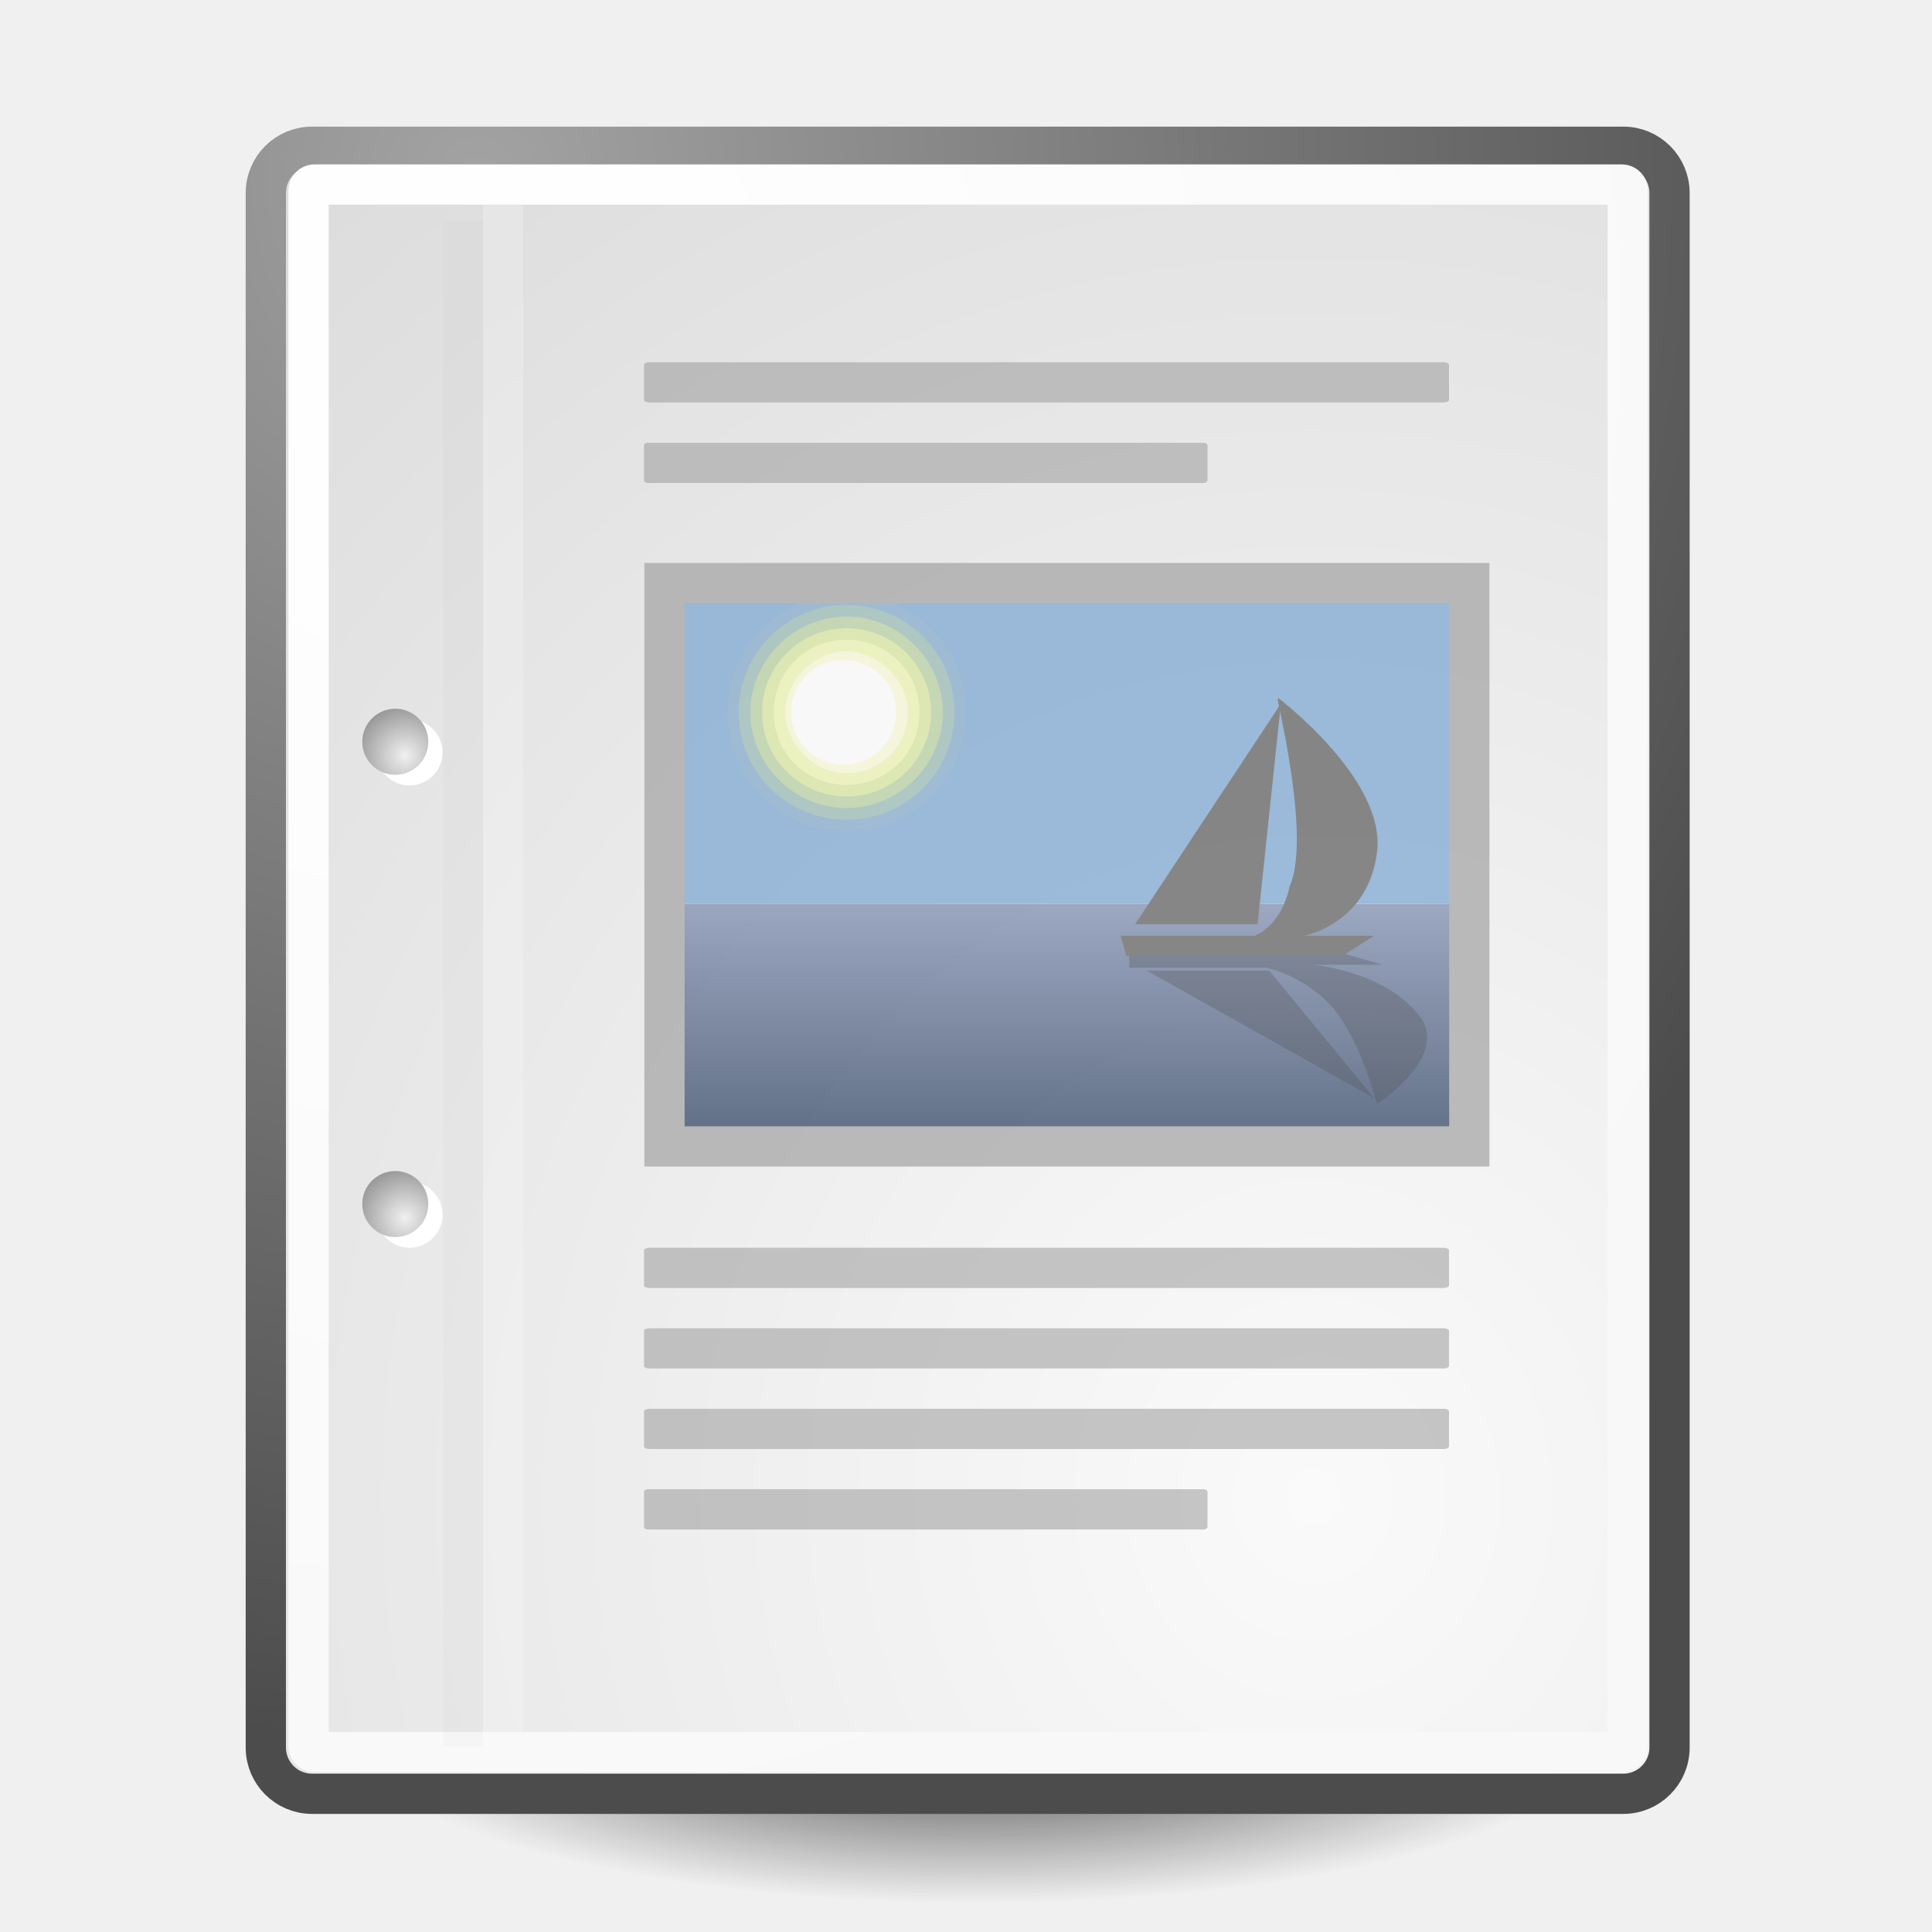
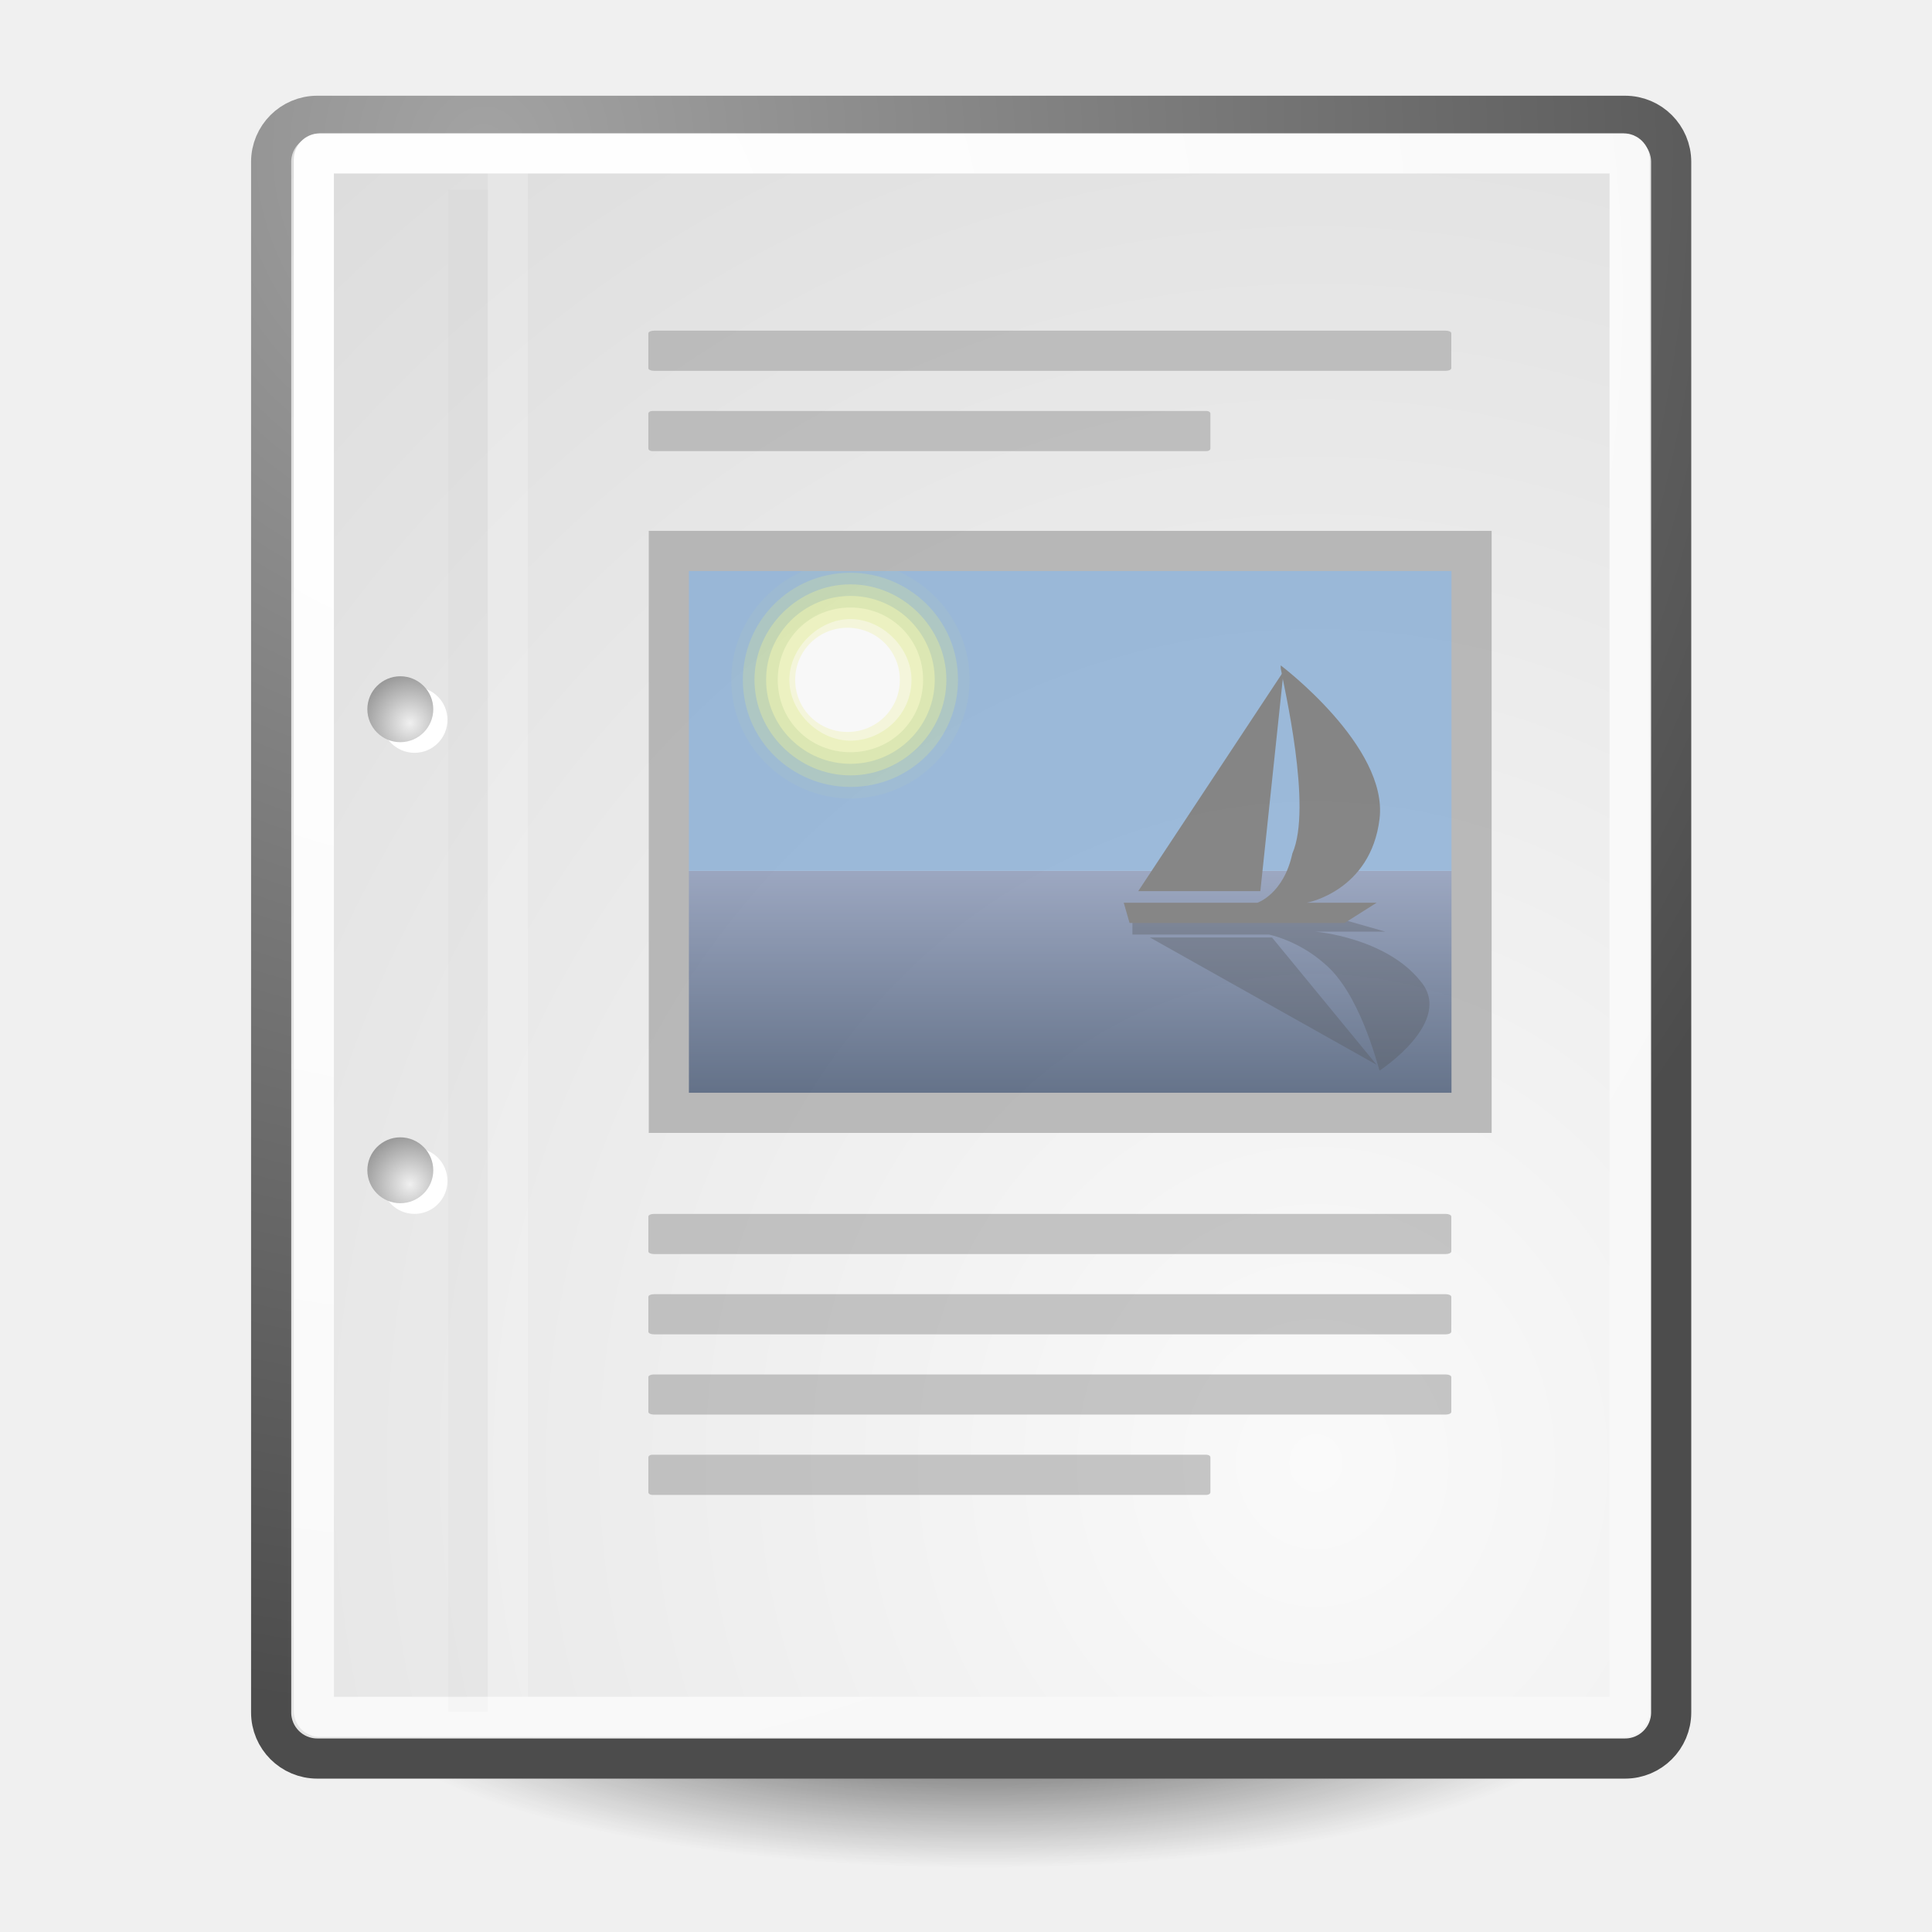
- <svg xmlns="http://www.w3.org/2000/svg" xmlns:xlink="http://www.w3.org/1999/xlink" id="svg249" height="48px" width="48px">
+ <svg xmlns="http://www.w3.org/2000/svg" xmlns:xlink="http://www.w3.org/1999/xlink" id="svg249" height="32" width="32" version="1.1">
  <defs id="defs3">
-     <linearGradient id="linearGradient7648" gradientUnits="userSpaceOnUse" x1="21.933" y1="24.627" x2="21.933" y2="7.109" style="stroke-dasharray:none;stroke-miterlimit:4;stroke-width:1.217">
+     <linearGradient id="linearGradient7648" gradientUnits="userSpaceOnUse" x1="21.933" y1="24.627" x2="21.933" y2="7.109">
      <stop offset="0" style="stop-color:#8595bc;stop-opacity:1;" id="stop7650" />
      <stop offset="1" style="stop-color:#041a3b;stop-opacity:1;" id="stop7652" />
    </linearGradient>
    <linearGradient xlink:href="#linearGradient7648" id="linearGradient7671" gradientUnits="userSpaceOnUse" gradientTransform="matrix(1.098989,0,0,-0.797757,-1.953865,37.324)" x1="21.933" y1="24.627" x2="21.933" y2="7.109" />
    <linearGradient id="linearGradient4542">
      <stop style="stop-color:#000000;stop-opacity:1;" offset="0" id="stop4544" />
      <stop style="stop-color:#000000;stop-opacity:0;" offset="1" id="stop4546" />
    </linearGradient>
    <linearGradient id="linearGradient15662">
      <stop id="stop15664" offset="0" style="stop-color:#ffffff;stop-opacity:1;" />
      <stop id="stop15666" offset="1" style="stop-color:#f8f8f8;stop-opacity:1;" />
    </linearGradient>
    <radialGradient id="aigrd3" cx="20.892" cy="64.568" r="5.257" fx="20.892" fy="64.568" gradientUnits="userSpaceOnUse">
      <stop offset="0" style="stop-color:#F0F0F0" id="stop15573" />
      <stop offset="1" style="stop-color:#9a9a9a;stop-opacity:1;" id="stop15575" />
    </radialGradient>
    <radialGradient id="aigrd2" cx="20.892" cy="114.568" r="5.256" fx="20.892" fy="114.568" gradientUnits="userSpaceOnUse">
      <stop offset="0" style="stop-color:#F0F0F0" id="stop15566" />
      <stop offset="1" style="stop-color:#9a9a9a;stop-opacity:1;" id="stop15568" />
    </radialGradient>
    <linearGradient id="linearGradient269">
      <stop id="stop270" offset="0" style="stop-color:#a3a3a3;stop-opacity:1;" />
      <stop id="stop271" offset="1" style="stop-color:#4c4c4c;stop-opacity:1;" />
    </linearGradient>
    <linearGradient id="linearGradient259">
      <stop id="stop260" offset="0" style="stop-color:#fafafa;stop-opacity:1;" />
      <stop id="stop261" offset="1" style="stop-color:#bbbbbb;stop-opacity:1;" />
    </linearGradient>
-     <radialGradient xlink:href="#linearGradient269" id="radialGradient15656" gradientUnits="userSpaceOnUse" gradientTransform="matrix(0.968273,0,0,1.032767,3.353553,0.646447)" cx="8.824" cy="3.756" fx="8.824" fy="3.756" r="37.752" />
-     <radialGradient xlink:href="#linearGradient259" id="radialGradient15658" gradientUnits="userSpaceOnUse" gradientTransform="scale(0.960493,1.041132)" cx="33.967" cy="35.737" fx="33.967" fy="35.737" r="86.708" />
-     <radialGradient xlink:href="#linearGradient15662" id="radialGradient15668" gradientUnits="userSpaceOnUse" gradientTransform="matrix(0.968273,0,0,1.032767,3.353553,0.646447)" cx="8.144" cy="7.268" fx="8.144" fy="7.268" r="38.159" />
+     <radialGradient xlink:href="#linearGradient269" id="radialGradient15656" gradientUnits="userSpaceOnUse" gradientTransform="matrix(0.6438289,0,0,0.6867126,2.330466,15.92295)" cx="8.824" cy="3.756" fx="8.824" fy="3.756" r="37.752" />
+     <radialGradient xlink:href="#linearGradient259" id="radialGradient15658" gradientUnits="userSpaceOnUse" gradientTransform="matrix(0.6386558,0,0,0.6922747,0.1006043,15.49311)" cx="33.967" cy="35.737" fx="33.967" fy="35.737" r="86.708" />
+     <radialGradient xlink:href="#linearGradient15662" id="radialGradient15668" gradientUnits="userSpaceOnUse" gradientTransform="matrix(0.6438289,0,0,0.6867126,2.330466,15.92295)" cx="8.144" cy="7.268" fx="8.144" fy="7.268" r="38.159" />
    <radialGradient r="5.256" fy="114.568" fx="20.892" cy="114.568" cx="20.892" gradientTransform="matrix(0.229703,0,0,0.229703,4.613529,3.979808)" gradientUnits="userSpaceOnUse" id="radialGradient2283" xlink:href="#aigrd2" />
    <radialGradient r="5.257" fy="64.568" fx="20.892" cy="64.568" cx="20.892" gradientTransform="matrix(0.229703,0,0,0.229703,4.613529,3.979808)" gradientUnits="userSpaceOnUse" id="radialGradient2285" xlink:href="#aigrd3" />
-     <radialGradient xlink:href="#linearGradient4542" id="radialGradient4548" cx="24.307" cy="42.078" fx="24.307" fy="42.078" r="15.822" gradientTransform="matrix(1,0,0,0.284916,0,30.08928)" gradientUnits="userSpaceOnUse" />
+     <radialGradient xlink:href="#linearGradient4542" id="radialGradient4548" cx="24.307" cy="42.078" fx="24.307" fy="42.078" r="15.822" gradientTransform="matrix(0.664925,0,0,0.1894478,0.1006043,35.9704)" gradientUnits="userSpaceOnUse" />
  </defs>
-   <g id="layer6">
-     <path style="opacity:0.784;color:#000000;fill:url(#radialGradient4548);fill-opacity:1;fill-rule:evenodd;stroke:none;stroke-width:2;stroke-linecap:round;stroke-linejoin:round;marker:none;marker-start:none;marker-mid:none;marker-end:none;stroke-miterlimit:4;stroke-dasharray:none;stroke-dashoffset:0;stroke-opacity:1;visibility:visible;display:inline;overflow:visible" id="path3667" d="M 40.128 42.078 A 15.822 4.508 0 1 1  8.485,42.078 A 15.822 4.508 0 1 1  40.128 42.078 z" transform="translate(0,0.707108)" />
+   <g id="layer6" transform="translate(0,-16)">
+     <ellipse style="color:#000000;display:inline;overflow:visible;visibility:visible;opacity:0.784;fill:url(#radialGradient4548);fill-opacity:1;fill-rule:evenodd;stroke:none;stroke-width:2;stroke-linecap:round;stroke-linejoin:round;stroke-miterlimit:4;stroke-dasharray:none;stroke-dashoffset:0;stroke-opacity:1;marker:none;marker-start:none;marker-mid:none;marker-end:none" id="path3667" cx="16.263" cy="43.942" rx="10.52" ry="2.997" />
  </g>
-   <g style="display:inline" id="layer1">
-     <rect style="color:#000000;fill:url(#radialGradient15658);fill-opacity:1;fill-rule:nonzero;stroke:url(#radialGradient15656);stroke-width:1;stroke-linecap:round;stroke-linejoin:round;stroke-miterlimit:4;stroke-dashoffset:0;stroke-opacity:1;marker:none;marker-start:none;marker-mid:none;marker-end:none;visibility:visible;display:block;overflow:visible" id="rect15391" width="34.875" height="40.92" x="6.604" y="3.646" ry="1.149" />
-     <rect style="color:#000000;fill:none;fill-opacity:1;fill-rule:nonzero;stroke:url(#radialGradient15668);stroke-width:1;stroke-linecap:round;stroke-linejoin:round;stroke-miterlimit:4;stroke-dashoffset:0;stroke-opacity:1;marker:none;marker-start:none;marker-mid:none;marker-end:none;visibility:visible;display:block;overflow:visible" id="rect15660" width="32.776" height="38.946" x="7.666" y="4.584" ry="0.149" rx="0.149" />
-     <g transform="translate(0.646447,-3.798933e-2)" id="g2270">
+   <g style="display:inline" id="layer1" transform="translate(0,-16)">
+     <rect style="color:#000000;display:block;overflow:visible;visibility:visible;fill:url(#radialGradient15658);fill-opacity:1;fill-rule:nonzero;stroke:url(#radialGradient15656);stroke-width:0.665;stroke-linecap:round;stroke-linejoin:round;stroke-miterlimit:4;stroke-dashoffset:0;stroke-opacity:1;marker:none;marker-start:none;marker-mid:none;marker-end:none" id="rect15391" width="23.189" height="27.209" x="4.491" y="17.918" ry="0.764" />
+     <rect style="color:#000000;display:block;overflow:visible;visibility:visible;fill:none;fill-opacity:1;fill-rule:nonzero;stroke:url(#radialGradient15668);stroke-width:0.665;stroke-linecap:round;stroke-linejoin:round;stroke-miterlimit:4;stroke-dashoffset:0;stroke-opacity:1;marker:none;marker-start:none;marker-mid:none;marker-end:none" id="rect15660" width="21.794" height="25.896" x="5.198" y="18.541" ry="0.099" rx="0.099" />
+     <g transform="matrix(0.664925,0,0,0.664925,0.530443,15.46785)" id="g2270">
      <g id="g1440" style="fill:#ffffff;fill-opacity:1;fill-rule:nonzero;stroke:#000000;stroke-miterlimit:4" transform="matrix(0.229703,0,0,0.229703,4.967081,4.244972)">
        <radialGradient id="radialGradient1442" cx="20.892" cy="114.568" r="5.256" fx="20.892" fy="114.568" gradientUnits="userSpaceOnUse">
          <stop offset="0" style="stop-color:#F0F0F0" id="stop1444" />
          <stop offset="1" style="stop-color:#474747" id="stop1446" />
        </radialGradient>
-         <path style="stroke:none" d="M 23.428,113.07 C 23.428,115.043 21.828,116.642 19.855,116.642 C 17.881,116.642 16.282,115.042 16.282,113.07 C 16.282,111.096 17.882,109.497 19.855,109.497 C 21.828,109.497 23.428,111.097 23.428,113.07 z " id="path1448" />
+         <path style="stroke:none" d="m 23.428,113.07 c 0,1.973 -1.6,3.572 -3.573,3.572 -1.974,0 -3.573,-1.6 -3.573,-3.572 0,-1.974 1.6,-3.573 3.573,-3.573 1.973,0 3.573,1.6 3.573,3.573 z" id="path1448" />
        <radialGradient id="radialGradient1450" cx="20.892" cy="64.568" r="5.257" fx="20.892" fy="64.568" gradientUnits="userSpaceOnUse">
          <stop offset="0" style="stop-color:#F0F0F0" id="stop1452" />
          <stop offset="1" style="stop-color:#474747" id="stop1454" />
        </radialGradient>
-         <path style="stroke:none" d="M 23.428,63.07 C 23.428,65.043 21.828,66.643 19.855,66.643 C 17.881,66.643 16.282,65.043 16.282,63.07 C 16.282,61.096 17.882,59.497 19.855,59.497 C 21.828,59.497 23.428,61.097 23.428,63.07 z " id="path1456" />
+         <path style="stroke:none" d="m 23.428,63.07 c 0,1.973 -1.6,3.573 -3.573,3.573 -1.974,0 -3.573,-1.6 -3.573,-3.573 0,-1.974 1.6,-3.573 3.573,-3.573 1.973,0 3.573,1.6 3.573,3.573 z" id="path1456" />
      </g>
-       <path style="fill:url(#radialGradient2283);fill-rule:nonzero;stroke:none;stroke-miterlimit:4" d="M 9.995,29.952 C 9.995,30.406 9.627,30.773 9.174,30.773 C 8.721,30.773 8.354,30.405 8.354,29.952 C 8.354,29.499 8.721,29.132 9.174,29.132 C 9.627,29.132 9.995,29.499 9.995,29.952 z " id="path15570" />
-       <path style="fill:url(#radialGradient2285);fill-rule:nonzero;stroke:none;stroke-miterlimit:4" d="M 9.995,18.467 C 9.995,18.92 9.627,19.288 9.174,19.288 C 8.721,19.288 8.354,18.92 8.354,18.467 C 8.354,18.014 8.721,17.646 9.174,17.646 C 9.627,17.646 9.995,18.014 9.995,18.467 z " id="path15577" />
+       <path style="fill:url(#radialGradient2283);fill-rule:nonzero;stroke:none;stroke-miterlimit:4" d="m 9.995,29.952 c 0,0.453 -0.368,0.82 -0.821,0.82 -0.453,0 -0.821,-0.368 -0.821,-0.82 0,-0.453 0.368,-0.821 0.821,-0.821 0.453,0 0.821,0.368 0.821,0.821 z" id="path15570" />
+       <path style="fill:url(#radialGradient2285);fill-rule:nonzero;stroke:none;stroke-miterlimit:4" d="m 9.995,18.467 c 0,0.453 -0.368,0.821 -0.821,0.821 -0.453,0 -0.821,-0.368 -0.821,-0.821 0,-0.453 0.368,-0.821 0.821,-0.821 0.453,0 0.821,0.368 0.821,0.821 z" id="path15577" />
    </g>
-     <path style="fill:none;fill-opacity:0.75;fill-rule:evenodd;stroke:#000000;stroke-width:0.989;stroke-linecap:butt;stroke-linejoin:miter;stroke-miterlimit:4;stroke-opacity:0.018" d="M 11.506,5.494 L 11.506,43.401" id="path15672" />
-     <path style="fill:none;fill-opacity:0.75;fill-rule:evenodd;stroke:#ffffff;stroke-width:1;stroke-linecap:butt;stroke-linejoin:miter;stroke-miterlimit:4;stroke-opacity:0.205" d="M 12.5,5.021 L 12.5,43.038" id="path15674" />
+     <path style="fill:none;fill-opacity:0.75;fill-rule:evenodd;stroke:#000000;stroke-width:0.657;stroke-linecap:butt;stroke-linejoin:miter;stroke-miterlimit:4;stroke-opacity:0.018" d="m 7.751,19.146 0,25.205" id="path15672" />
+     <path style="fill:none;fill-opacity:0.75;fill-rule:evenodd;stroke:#ffffff;stroke-width:0.665;stroke-linecap:butt;stroke-linejoin:miter;stroke-miterlimit:4;stroke-opacity:0.205" d="m 8.412,18.831 0,25.279" id="path15674" />
  </g>
-   <g id="layer5" style="display:inline">
-     <rect ry="0.065" rx="0.138" y="31" x="16" height="1" width="20" id="rect15738" style="color:#000000;fill:#9b9b9b;fill-opacity:0.55;fill-rule:nonzero;stroke:none;stroke-width:1;stroke-linecap:round;stroke-linejoin:round;marker:none;marker-start:none;marker-mid:none;marker-end:none;stroke-miterlimit:4;stroke-dashoffset:0;stroke-opacity:0.082;visibility:visible;display:block;overflow:visible" />
-     <rect ry="0.065" rx="0.138" y="33" x="16" height="1" width="20" id="rect15740" style="color:#000000;fill:#9b9b9b;fill-opacity:0.55;fill-rule:nonzero;stroke:none;stroke-width:1;stroke-linecap:round;stroke-linejoin:round;marker:none;marker-start:none;marker-mid:none;marker-end:none;stroke-miterlimit:4;stroke-dashoffset:0;stroke-opacity:0.082;visibility:visible;display:block;overflow:visible" />
-     <rect ry="0.065" rx="0.138" y="35" x="16" height="1" width="20" id="rect15742" style="color:#000000;fill:#9b9b9b;fill-opacity:0.55;fill-rule:nonzero;stroke:none;stroke-width:1;stroke-linecap:round;stroke-linejoin:round;marker:none;marker-start:none;marker-mid:none;marker-end:none;stroke-miterlimit:4;stroke-dashoffset:0;stroke-opacity:0.082;visibility:visible;display:block;overflow:visible" />
-     <rect ry="0.065" rx="0.096" y="37" x="16" height="1" width="14" id="rect15744" style="color:#000000;fill:#9b9b9b;fill-opacity:0.55;fill-rule:nonzero;stroke:none;stroke-width:1;stroke-linecap:round;stroke-linejoin:round;marker:none;marker-start:none;marker-mid:none;marker-end:none;stroke-miterlimit:4;stroke-dashoffset:0;stroke-opacity:0.082;visibility:visible;display:block;overflow:visible" />
-     <g id="g5376" style="opacity:0.665">
+   <g id="layer5" style="display:inline" transform="translate(0,-16)">
+     <rect ry="0.043" rx="0.092" y="36.106" x="10.739" height="0.665" width="13.299" id="rect15738" style="color:#000000;display:block;overflow:visible;visibility:visible;fill:#9b9b9b;fill-opacity:0.55;fill-rule:nonzero;stroke:none;stroke-width:1;stroke-linecap:round;stroke-linejoin:round;stroke-miterlimit:4;stroke-dashoffset:0;stroke-opacity:0.082;marker:none;marker-start:none;marker-mid:none;marker-end:none" />
+     <rect ry="0.043" rx="0.092" y="37.436" x="10.739" height="0.665" width="13.299" id="rect15740" style="color:#000000;display:block;overflow:visible;visibility:visible;fill:#9b9b9b;fill-opacity:0.55;fill-rule:nonzero;stroke:none;stroke-width:1;stroke-linecap:round;stroke-linejoin:round;stroke-miterlimit:4;stroke-dashoffset:0;stroke-opacity:0.082;marker:none;marker-start:none;marker-mid:none;marker-end:none" />
+     <rect ry="0.043" rx="0.092" y="38.765" x="10.739" height="0.665" width="13.299" id="rect15742" style="color:#000000;display:block;overflow:visible;visibility:visible;fill:#9b9b9b;fill-opacity:0.55;fill-rule:nonzero;stroke:none;stroke-width:1;stroke-linecap:round;stroke-linejoin:round;stroke-miterlimit:4;stroke-dashoffset:0;stroke-opacity:0.082;marker:none;marker-start:none;marker-mid:none;marker-end:none" />
+     <rect ry="0.043" rx="0.064" y="40.095" x="10.739" height="0.665" width="9.309" id="rect15744" style="color:#000000;display:block;overflow:visible;visibility:visible;fill:#9b9b9b;fill-opacity:0.55;fill-rule:nonzero;stroke:none;stroke-width:1;stroke-linecap:round;stroke-linejoin:round;stroke-miterlimit:4;stroke-dashoffset:0;stroke-opacity:0.082;marker:none;marker-start:none;marker-mid:none;marker-end:none" />
+     <g id="g5376" style="opacity:0.665" transform="matrix(0.664925,0,0,0.664925,0.1006043,15.49311)">
      <g transform="matrix(0.608982,0,0,0.606219,12.8233,10.5572)" id="g7654">
-         <path style="fill:url(#linearGradient7671);fill-opacity:1;fill-rule:nonzero;stroke:none;stroke-width:1.217;stroke-miterlimit:4" d="M 5.513,30 L 39.643,30 L 39.643,19.627 L 5.513,19.627 L 5.513,30 z " id="path7644" />
-         <path id="path16203" d="M 5.513,5.679 L 39.643,5.679 L 39.643,19.627 L 5.513,19.627 L 5.513,5.679 z " style="fill:#729fcf;fill-rule:nonzero;stroke:none;stroke-width:1.217;stroke-miterlimit:4;fill-opacity:1" />
+         <path style="fill:url(#linearGradient7671);fill-opacity:1;fill-rule:nonzero;stroke:none;stroke-width:1.217;stroke-miterlimit:4" d="m 5.513,30 34.131,0 0,-10.373 -34.131,0 0,10.373 z" id="path7644" />
+         <path id="path16203" d="m 5.513,5.679 34.131,0 0,13.948 -34.131,0 0,-13.948 z" style="fill:#729fcf;fill-opacity:1;fill-rule:nonzero;stroke:none;stroke-width:1.217;stroke-miterlimit:4" />
        <g transform="matrix(1.189217,0,0,1.189217,-3.525355,-6.535408)" style="fill-rule:nonzero;stroke:#000000;stroke-width:2.002;stroke-miterlimit:4" id="g16205">
          <g id="g16207">
-             <path id="path16209" d="M 18.4,15.4 C 18.4,17.6 16.6,19.5 14.3,19.5 C 12.1,19.5 10.2,17.7 10.2,15.4 C 10.2,13.2 12,11.3 14.3,11.3 C 16.5,11.3 18.4,13.1 18.4,15.4 z " style="opacity:0.05;fill:#e8f52f;stroke:none" />
-             <path id="path16211" d="M 18,15.4 C 18,17.4 16.4,19.1 14.3,19.1 C 12.3,19.1 10.6,17.5 10.6,15.4 C 10.6,13.4 12.2,11.7 14.3,11.7 C 16.3,11.7 18,13.3 18,15.4 L 18,15.4 z " style="opacity:0.208;fill:#ecf751;stroke:none" />
-             <path id="path16213" d="M 17.6,15.4 C 17.6,17.2 16.1,18.7 14.3,18.7 C 12.5,18.7 11,17.2 11,15.4 C 11,13.6 12.5,12.1 14.3,12.1 C 16.1,12.1 17.6,13.6 17.6,15.4 L 17.6,15.4 z " style="opacity:0.367;fill:#f0f972;stroke:none" />
-             <path id="path16215" d="M 17.2,15.4 C 17.2,17 15.9,18.3 14.3,18.3 C 12.7,18.3 11.4,17 11.4,15.4 C 11.4,13.8 12.7,12.5 14.3,12.5 C 15.9,12.5 17.2,13.8 17.2,15.4 z " style="opacity:0.525;fill:#f4fa95;stroke:none" />
-             <path id="path16217" d="M 16.8,15.4 C 16.8,16.8 15.7,17.9 14.3,17.9 C 12.9,17.9 11.8,16.8 11.8,15.4 C 11.8,14 12.9,12.9 14.3,12.9 C 15.7,12.9 16.8,14 16.8,15.4 L 16.8,15.4 z " style="opacity:0.683;fill:#f7fcb7;stroke:none" />
-             <path id="path16219" d="M 16.4,15.4 C 16.4,16.6 15.4,17.5 14.3,17.5 C 13.2,17.5 12.2,16.5 12.2,15.4 C 12.2,14.3 13.2,13.3 14.3,13.3 C 15.4,13.3 16.4,14.3 16.4,15.4 z " style="opacity:0.842;fill:#fbfddb;stroke:none" />
-             <path id="path16221" d="M 16,15.4 C 16,16.4 15.2,17.2 14.2,17.2 C 13.2,17.2 12.4,16.4 12.4,15.4 C 12.4,14.4 13.2,13.6 14.2,13.6 C 15.2,13.6 16,14.4 16,15.4 L 16,15.4 z " style="fill:#ffffff;stroke:none" />
+             <path id="path16209" d="m 18.4,15.4 c 0,2.2 -1.8,4.1 -4.1,4.1 -2.2,0 -4.1,-1.8 -4.1,-4.1 0,-2.2 1.8,-4.1 4.1,-4.1 2.2,0 4.1,1.8 4.1,4.1 z" style="opacity:0.05;fill:#e8f52f;stroke:none" />
+             <path id="path16211" d="m 18,15.4 c 0,2 -1.6,3.7 -3.7,3.7 -2,0 -3.7,-1.6 -3.7,-3.7 0,-2 1.6,-3.7 3.7,-3.7 2,0 3.7,1.6 3.7,3.7 l 0,0 z" style="opacity:0.208;fill:#ecf751;stroke:none" />
+             <path id="path16213" d="m 17.6,15.4 c 0,1.8 -1.5,3.3 -3.3,3.3 -1.8,0 -3.3,-1.5 -3.3,-3.3 0,-1.8 1.5,-3.3 3.3,-3.3 1.8,0 3.3,1.5 3.3,3.3 l 0,0 z" style="opacity:0.367;fill:#f0f972;stroke:none" />
+             <path id="path16215" d="m 17.2,15.4 c 0,1.6 -1.3,2.9 -2.9,2.9 -1.6,0 -2.9,-1.3 -2.9,-2.9 0,-1.6 1.3,-2.9 2.9,-2.9 1.6,0 2.9,1.3 2.9,2.9 z" style="opacity:0.525;fill:#f4fa95;stroke:none" />
+             <path id="path16217" d="m 16.8,15.4 c 0,1.4 -1.1,2.5 -2.5,2.5 -1.4,0 -2.5,-1.1 -2.5,-2.5 0,-1.4 1.1,-2.5 2.5,-2.5 1.4,0 2.5,1.1 2.5,2.5 l 0,0 z" style="opacity:0.683;fill:#f7fcb7;stroke:none" />
+             <path id="path16219" d="m 16.4,15.4 c 0,1.2 -1,2.1 -2.1,2.1 -1.1,0 -2.1,-1 -2.1,-2.1 0,-1.1 1,-2.1 2.1,-2.1 1.1,0 2.1,1 2.1,2.1 z" style="opacity:0.842;fill:#fbfddb;stroke:none" />
+             <path id="path16221" d="m 16,15.4 c 0,1 -0.8,1.8 -1.8,1.8 -1,0 -1.8,-0.8 -1.8,-1.8 0,-1 0.8,-1.8 1.8,-1.8 1,0 1.8,0.8 1.8,1.8 l 0,0 z" style="fill:#ffffff;stroke:none" />
          </g>
        </g>
-         <path id="path16223" d="M 25.016,21.649 L 33.697,21.649 L 35.362,22.125 L 32.508,22.125 C 32.508,22.125 35.362,22.363 36.789,24.146 C 38.216,25.811 35.124,27.833 35.124,27.833 C 35.124,27.833 35.124,27.833 35.124,27.833 C 35.005,27.476 34.292,24.622 32.865,23.433 C 31.794,22.481 30.605,22.244 30.605,22.244 L 25.016,22.244 L 25.016,21.768 L 25.016,21.649 z " style="opacity:0.3;fill-rule:nonzero;stroke:none;stroke-width:1.217;stroke-miterlimit:4" />
-         <path id="path16225" d="M 30.724,22.363 L 25.729,22.363 L 35.005,27.595 L 30.724,22.363 L 30.724,22.363 z " style="opacity:0.3;fill-rule:nonzero;stroke:none;stroke-width:1.217;stroke-miterlimit:4" />
-         <path id="path16227" d="M 25.016,21.768 L 33.697,21.768 L 35.005,20.936 L 32.151,20.936 C 32.151,20.936 34.767,20.46 35.124,17.487 C 35.481,14.514 31.081,11.184 31.081,11.184 C 31.081,11.184 31.081,11.184 31.081,11.303 C 31.2,12.016 32.389,17.011 31.557,18.914 C 31.2,20.579 30.129,20.936 30.129,20.936 L 24.659,20.936 L 24.897,21.768 L 25.016,21.768 z " style="fill:#515151;fill-rule:nonzero;stroke:none;stroke-width:1.217;stroke-miterlimit:4" />
-         <path id="path16229" d="M 30.248,20.46 L 25.254,20.46 L 31.2,11.422 L 30.248,20.46 z " style="fill:#515151;fill-rule:nonzero;stroke:none;stroke-width:1.217;stroke-miterlimit:4" />
+         <path id="path16223" d="m 25.016,21.649 8.681,0 1.665,0.476 -2.854,0 c 0,0 2.854,0.238 4.281,2.022 1.427,1.665 -1.665,3.687 -1.665,3.687 0,0 0,0 0,0 -0.119,-0.357 -0.832,-3.211 -2.26,-4.4 -1.07,-0.951 -2.26,-1.189 -2.26,-1.189 l -5.589,0 0,-0.476 0,-0.119 z" style="opacity:0.3;fill-rule:nonzero;stroke:none;stroke-width:1.217;stroke-miterlimit:4" />
+         <path id="path16225" d="m 30.724,22.363 -4.995,0 9.276,5.233 -4.281,-5.233 0,0 z" style="opacity:0.3;fill-rule:nonzero;stroke:none;stroke-width:1.217;stroke-miterlimit:4" />
+         <path id="path16227" d="m 25.016,21.768 8.681,0 1.308,-0.832 -2.854,0 c 0,0 2.616,-0.476 2.973,-3.449 0.357,-2.973 -4.043,-6.303 -4.043,-6.303 0,0 0,0 0,0.119 0.119,0.714 1.308,5.708 0.476,7.611 -0.357,1.665 -1.427,2.022 -1.427,2.022 l -5.47,0 0.238,0.832 0.119,0 z" style="fill:#515151;fill-rule:nonzero;stroke:none;stroke-width:1.217;stroke-miterlimit:4" />
+         <path id="path16229" d="m 30.248,20.46 -4.995,0 5.946,-9.038 -0.951,9.038 z" style="fill:#515151;fill-rule:nonzero;stroke:none;stroke-width:1.217;stroke-miterlimit:4" />
      </g>
-       <rect y="14.486" x="16.509" height="13.997" width="19.996" id="rect8163" style="opacity:1;color:#000000;fill:none;fill-opacity:1;fill-rule:nonzero;stroke:#9e9e9e;stroke-width:1;stroke-linecap:butt;stroke-linejoin:miter;marker:none;marker-start:none;marker-mid:none;marker-end:none;stroke-miterlimit:4;stroke-dasharray:none;stroke-dashoffset:0;stroke-opacity:1;visibility:visible;display:inline;overflow:visible" />
+       <rect y="14.486" x="16.509" height="13.997" width="19.996" id="rect8163" style="color:#000000;display:inline;overflow:visible;visibility:visible;opacity:1;fill:none;fill-opacity:1;fill-rule:nonzero;stroke:#9e9e9e;stroke-width:1;stroke-linecap:butt;stroke-linejoin:miter;stroke-miterlimit:4;stroke-dasharray:none;stroke-dashoffset:0;stroke-opacity:1;marker:none;marker-start:none;marker-mid:none;marker-end:none" />
    </g>
-     <rect style="color:#000000;fill:#9b9b9b;fill-opacity:0.55;fill-rule:nonzero;stroke:none;stroke-width:1;stroke-linecap:round;stroke-linejoin:round;marker:none;marker-start:none;marker-mid:none;marker-end:none;stroke-miterlimit:4;stroke-dashoffset:0;stroke-opacity:0.082;visibility:visible;display:block;overflow:visible" id="rect1768" width="20" height="1" x="16" y="9" rx="0.138" ry="0.065" />
-     <rect style="color:#000000;fill:#9b9b9b;fill-opacity:0.55;fill-rule:nonzero;stroke:none;stroke-width:1;stroke-linecap:round;stroke-linejoin:round;marker:none;marker-start:none;marker-mid:none;marker-end:none;stroke-miterlimit:4;stroke-dashoffset:0;stroke-opacity:0.082;visibility:visible;display:block;overflow:visible" id="rect1770" width="14" height="1" x="16" y="11" rx="0.096" ry="0.065" />
+     <rect style="color:#000000;display:block;overflow:visible;visibility:visible;fill:#9b9b9b;fill-opacity:0.55;fill-rule:nonzero;stroke:none;stroke-width:1;stroke-linecap:round;stroke-linejoin:round;stroke-miterlimit:4;stroke-dashoffset:0;stroke-opacity:0.082;marker:none;marker-start:none;marker-mid:none;marker-end:none" id="rect1768" width="13.299" height="0.665" x="10.739" y="21.477" rx="0.092" ry="0.043" />
+     <rect style="color:#000000;display:block;overflow:visible;visibility:visible;fill:#9b9b9b;fill-opacity:0.55;fill-rule:nonzero;stroke:none;stroke-width:1;stroke-linecap:round;stroke-linejoin:round;stroke-miterlimit:4;stroke-dashoffset:0;stroke-opacity:0.082;marker:none;marker-start:none;marker-mid:none;marker-end:none" id="rect1770" width="9.309" height="0.665" x="10.739" y="22.807" rx="0.064" ry="0.043" />
  </g>
</svg>
